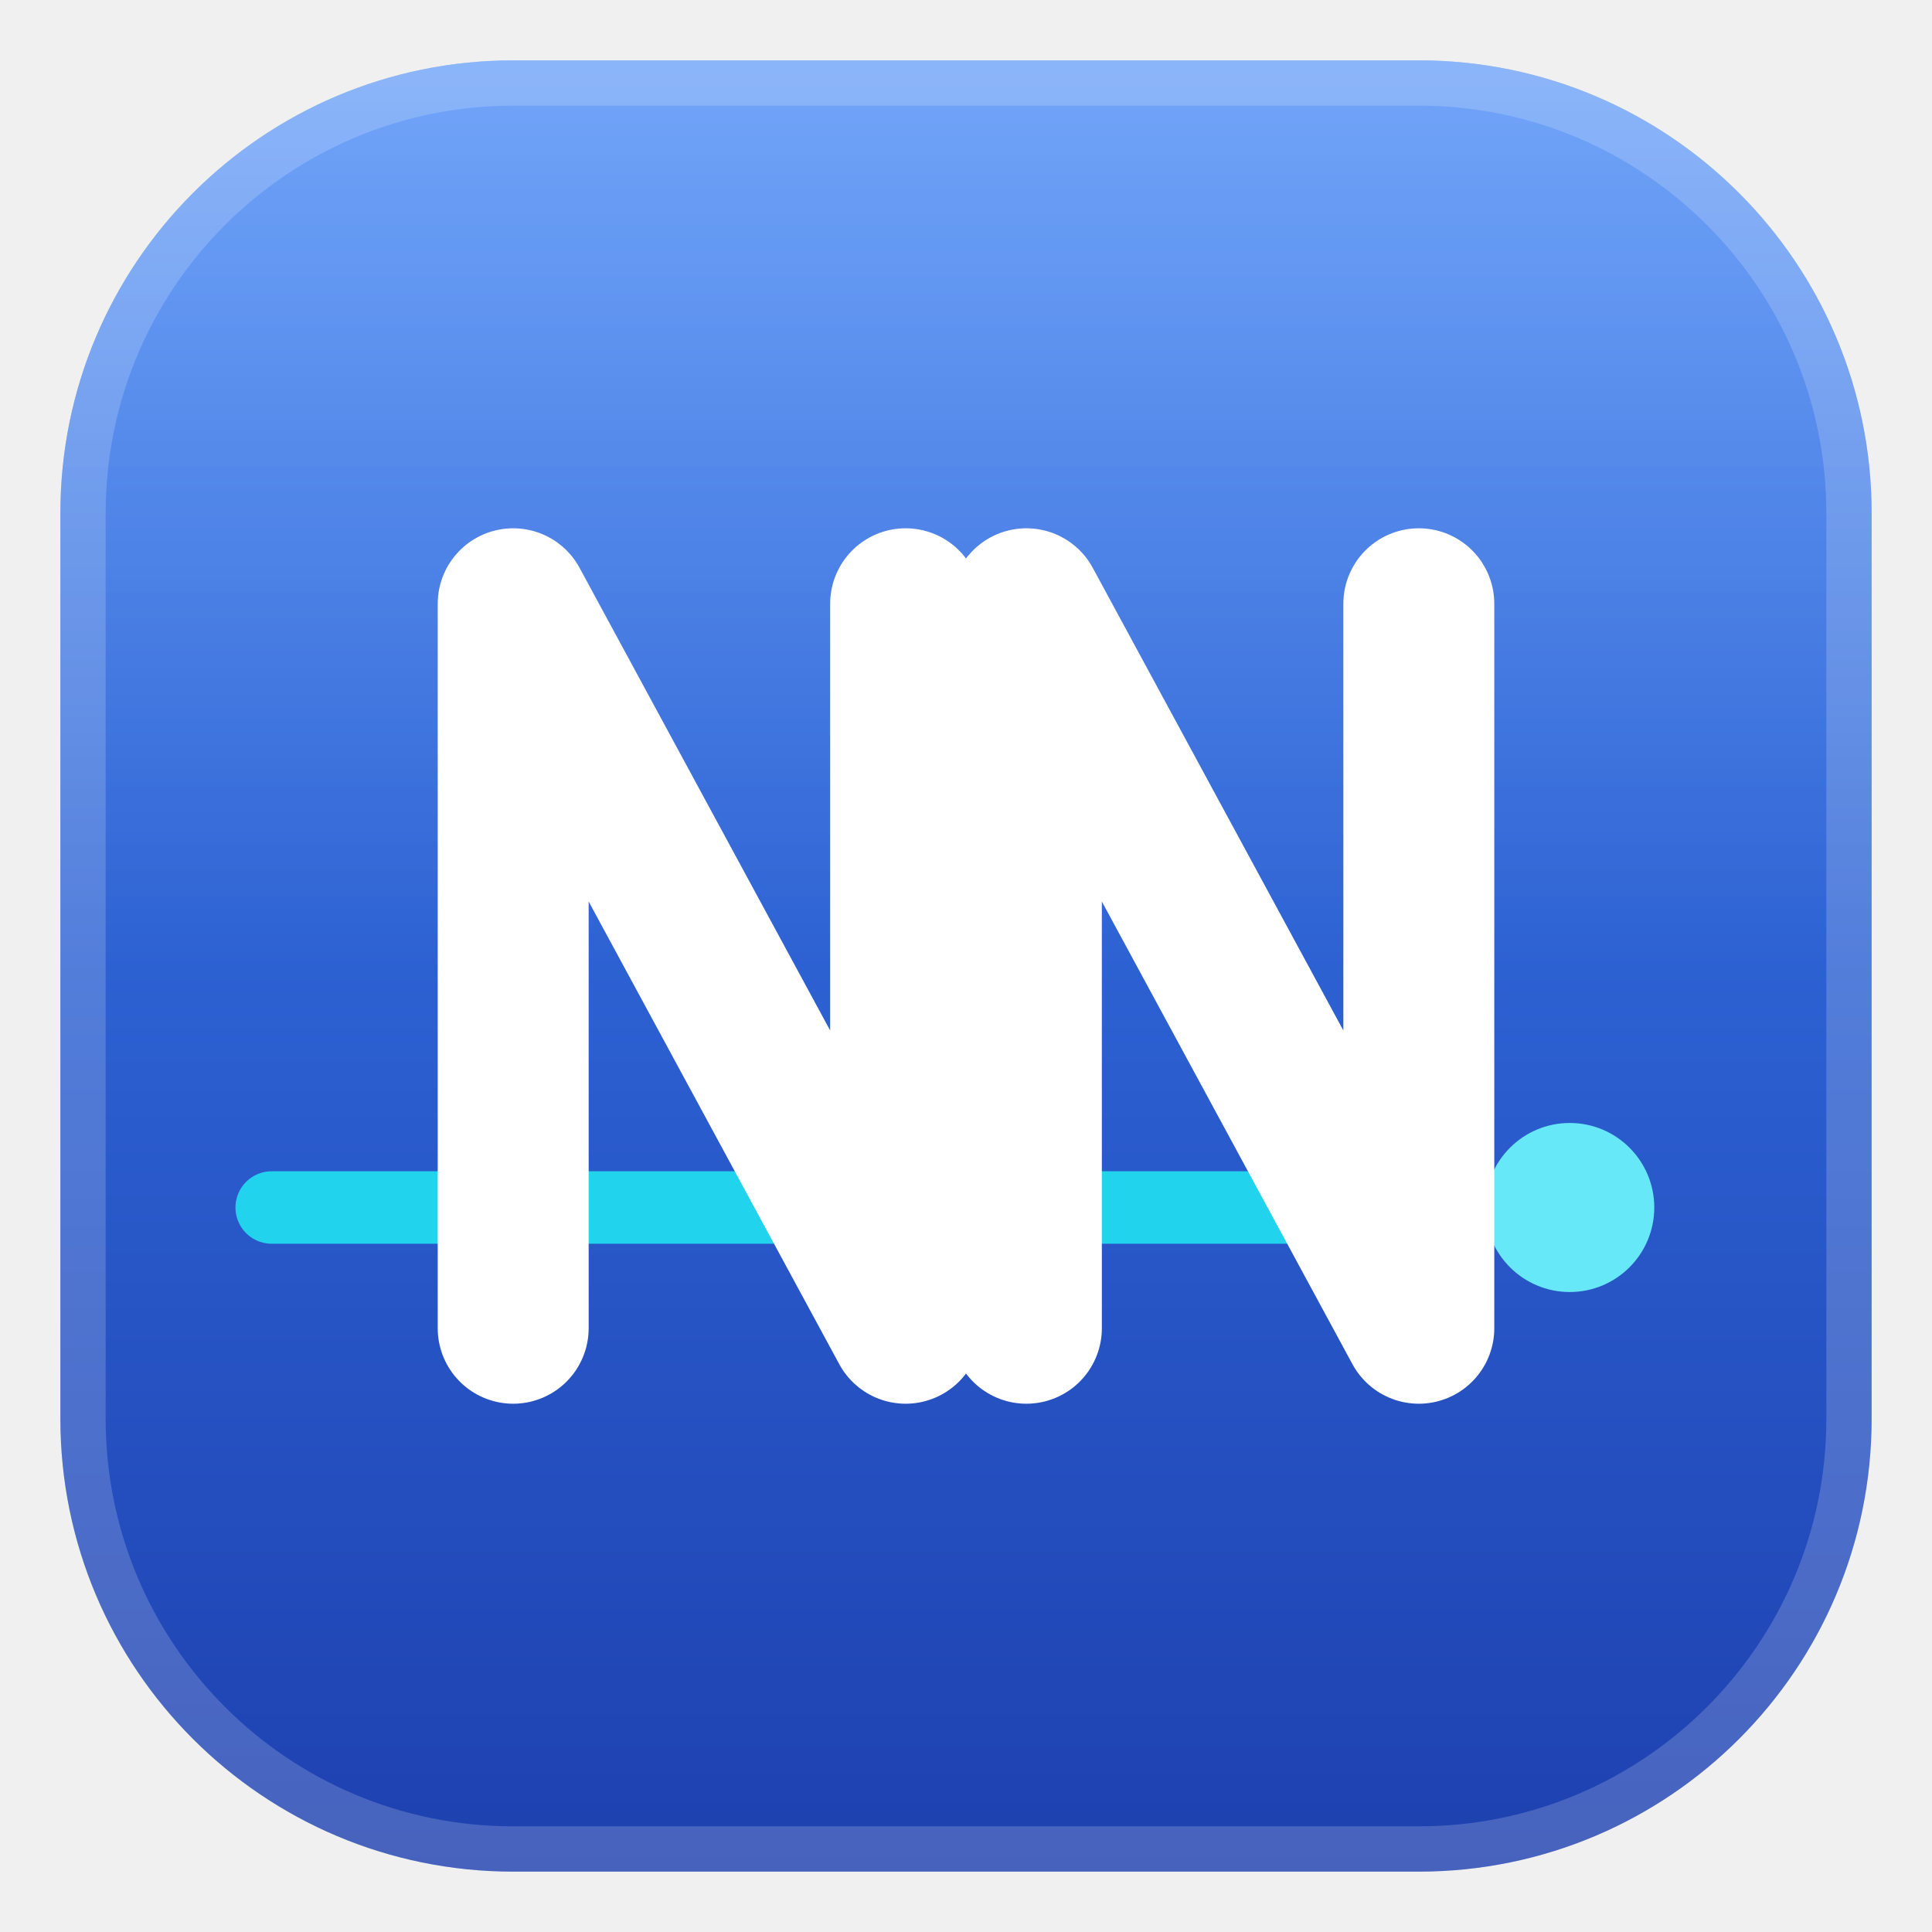
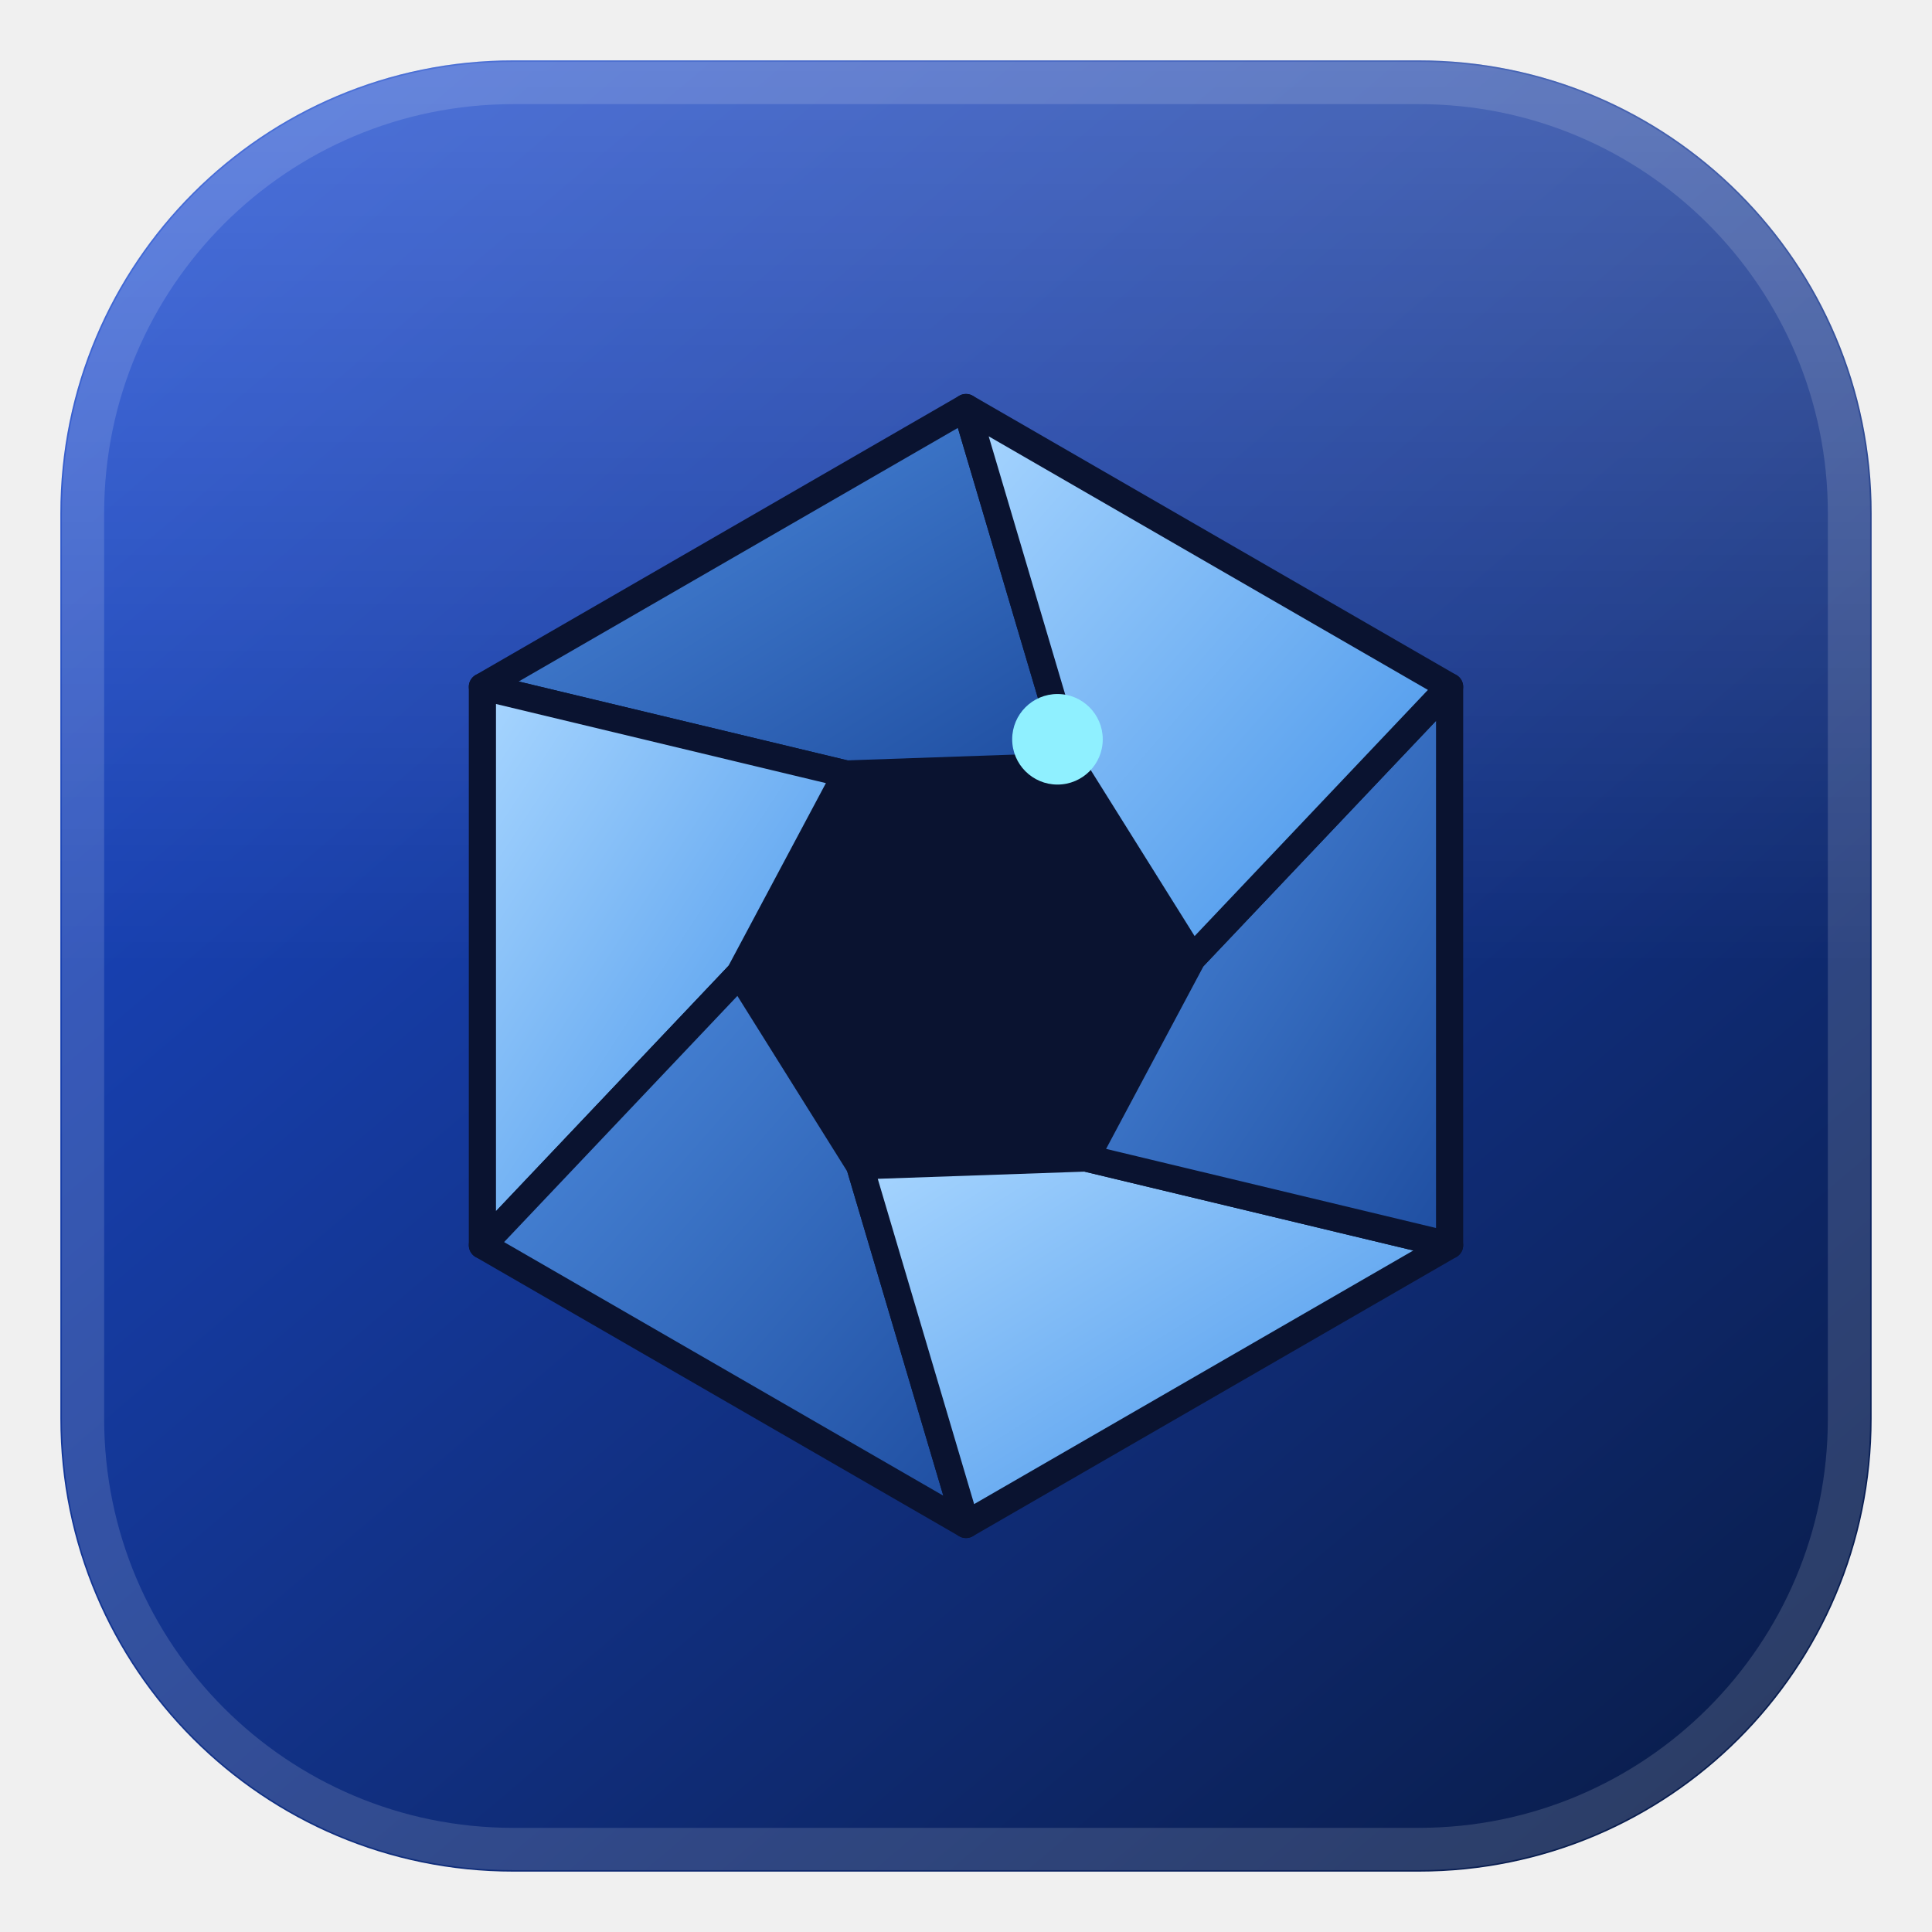
<svg xmlns="http://www.w3.org/2000/svg" viewBox="0 0 64 64" width="64" height="64">
  <defs>
-     <linearGradient id="bg" x1="0" y1="0" x2="0" y2="1">
-       <stop offset="0" stop-color="#3b82f6" />
-       <stop offset="1" stop-color="#1e40af" />
+     <linearGradient id="bg" x1="0" y1="0" x2="0.85" y2="1">
+       <stop offset="0" stop-color="#1d4ed8" />
+       <stop offset="1" stop-color="#0a1e4e" />
    </linearGradient>
    <linearGradient id="gloss" x1="0" y1="0" x2="0" y2="1">
-       <stop offset="0" stop-color="#ffffff" stop-opacity="0.28" />
+       <stop offset="0" stop-color="#ffffff" stop-opacity="0.22" />
      <stop offset="0.5" stop-color="#ffffff" stop-opacity="0" />
+     </linearGradient>
+     <linearGradient id="apL" x1="0" y1="0" x2="1" y2="1">
+       <stop offset="0" stop-color="#a8d6ff" />
+       <stop offset="1" stop-color="#3f8fe8" />
+     </linearGradient>
+     <linearGradient id="apD" x1="0" y1="0" x2="1" y2="1">
+       <stop offset="0" stop-color="#4f8ee0" />
+       <stop offset="1" stop-color="#1e4da0" />
    </linearGradient>
  </defs>
  <rect x="2" y="2" width="60" height="60" rx="15" fill="url(#bg)" />
  <rect x="2" y="2" width="60" height="60" rx="15" fill="url(#gloss)" />
-   <rect x="2.75" y="2.75" width="58.5" height="58.5" rx="14.25" fill="none" stroke="#ffffff" stroke-opacity="0.18" stroke-width="1.5" />
-   <line x1="9" y1="40" x2="52" y2="40" stroke="#22d3ee" stroke-width="2.4" stroke-linecap="round" />
-   <circle cx="52" cy="40" r="2.8" fill="#67e8f9" />
-   <g stroke="#ffffff" stroke-width="5" fill="none" stroke-linecap="round" stroke-linejoin="round">
-     <path d="M17 44 V20 L30 44 V20" />
-     <path d="M34 44 V20 L47 44 V20" />
-   </g>
+   <rect x="2.75" y="2.75" width="58.5" height="58.5" rx="14.25" fill="none" stroke="#ffffff" stroke-opacity="0.14" stroke-width="1.4" />
+   <path d="M 32.00 13.50 L 15.98 22.75 L 28.03 25.64 L 35.52 25.38 Z" fill="url(#apD)" stroke="#0a1330" stroke-width="0.9" stroke-linejoin="round" />
+   <path d="M 15.98 22.75 L 15.98 41.25 L 24.50 32.26 L 28.03 25.64 Z" fill="url(#apL)" stroke="#0a1330" stroke-width="0.9" stroke-linejoin="round" />
+   <path d="M 15.98 41.25 L 32.00 50.50 L 28.48 38.62 L 24.50 32.26 Z" fill="url(#apD)" stroke="#0a1330" stroke-width="0.9" stroke-linejoin="round" />
+   <path d="M 32.00 50.50 L 48.02 41.25 L 35.97 38.36 L 28.48 38.62 Z" fill="url(#apL)" stroke="#0a1330" stroke-width="0.9" stroke-linejoin="round" />
+   <path d="M 48.02 41.25 L 48.02 22.75 L 39.50 31.74 L 35.97 38.36 Z" fill="url(#apD)" stroke="#0a1330" stroke-width="0.9" stroke-linejoin="round" />
+   <path d="M 48.02 22.75 L 32.00 13.50 L 35.52 25.38 L 39.50 31.74 Z" fill="url(#apL)" stroke="#0a1330" stroke-width="0.9" stroke-linejoin="round" />
+   <polygon points="35.38 25.64 28.18 25.89 24.80 32.25 28.62 38.36 35.82 38.11 39.20 31.75" fill="#0a1330" />
+   <circle cx="35.03" cy="24.49" r="1.5" fill="#8ff0ff" />
</svg>
